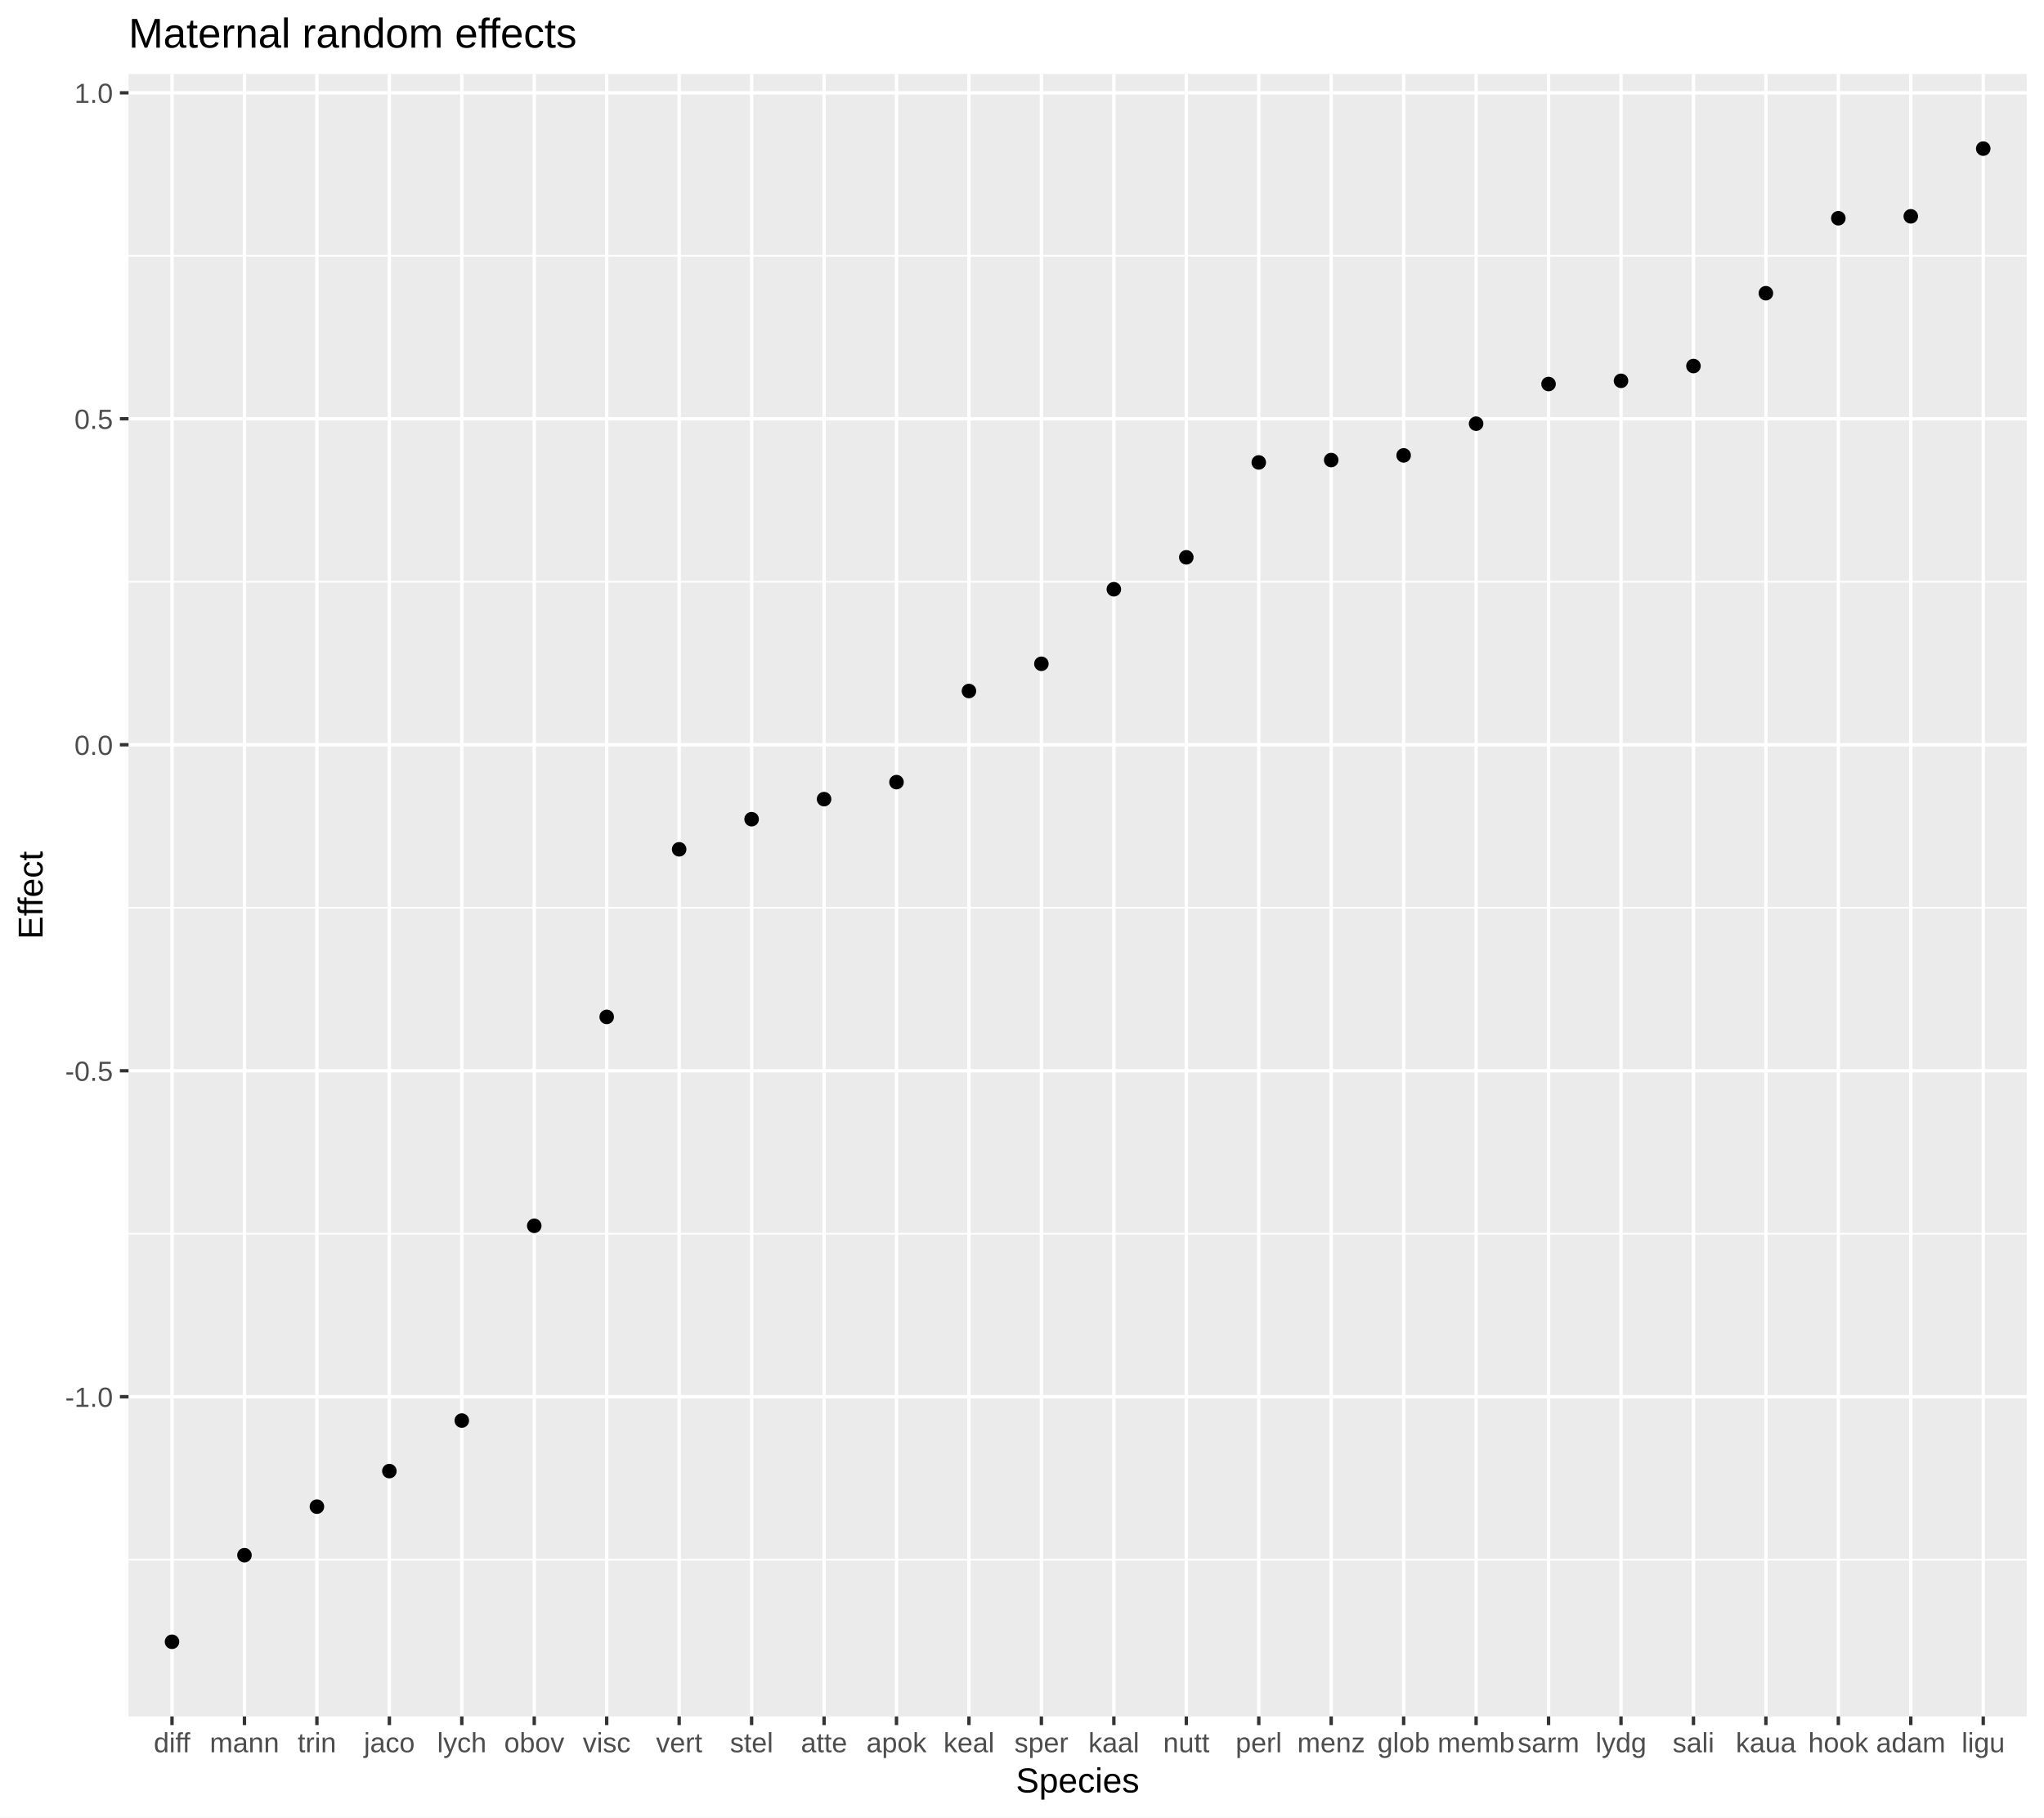
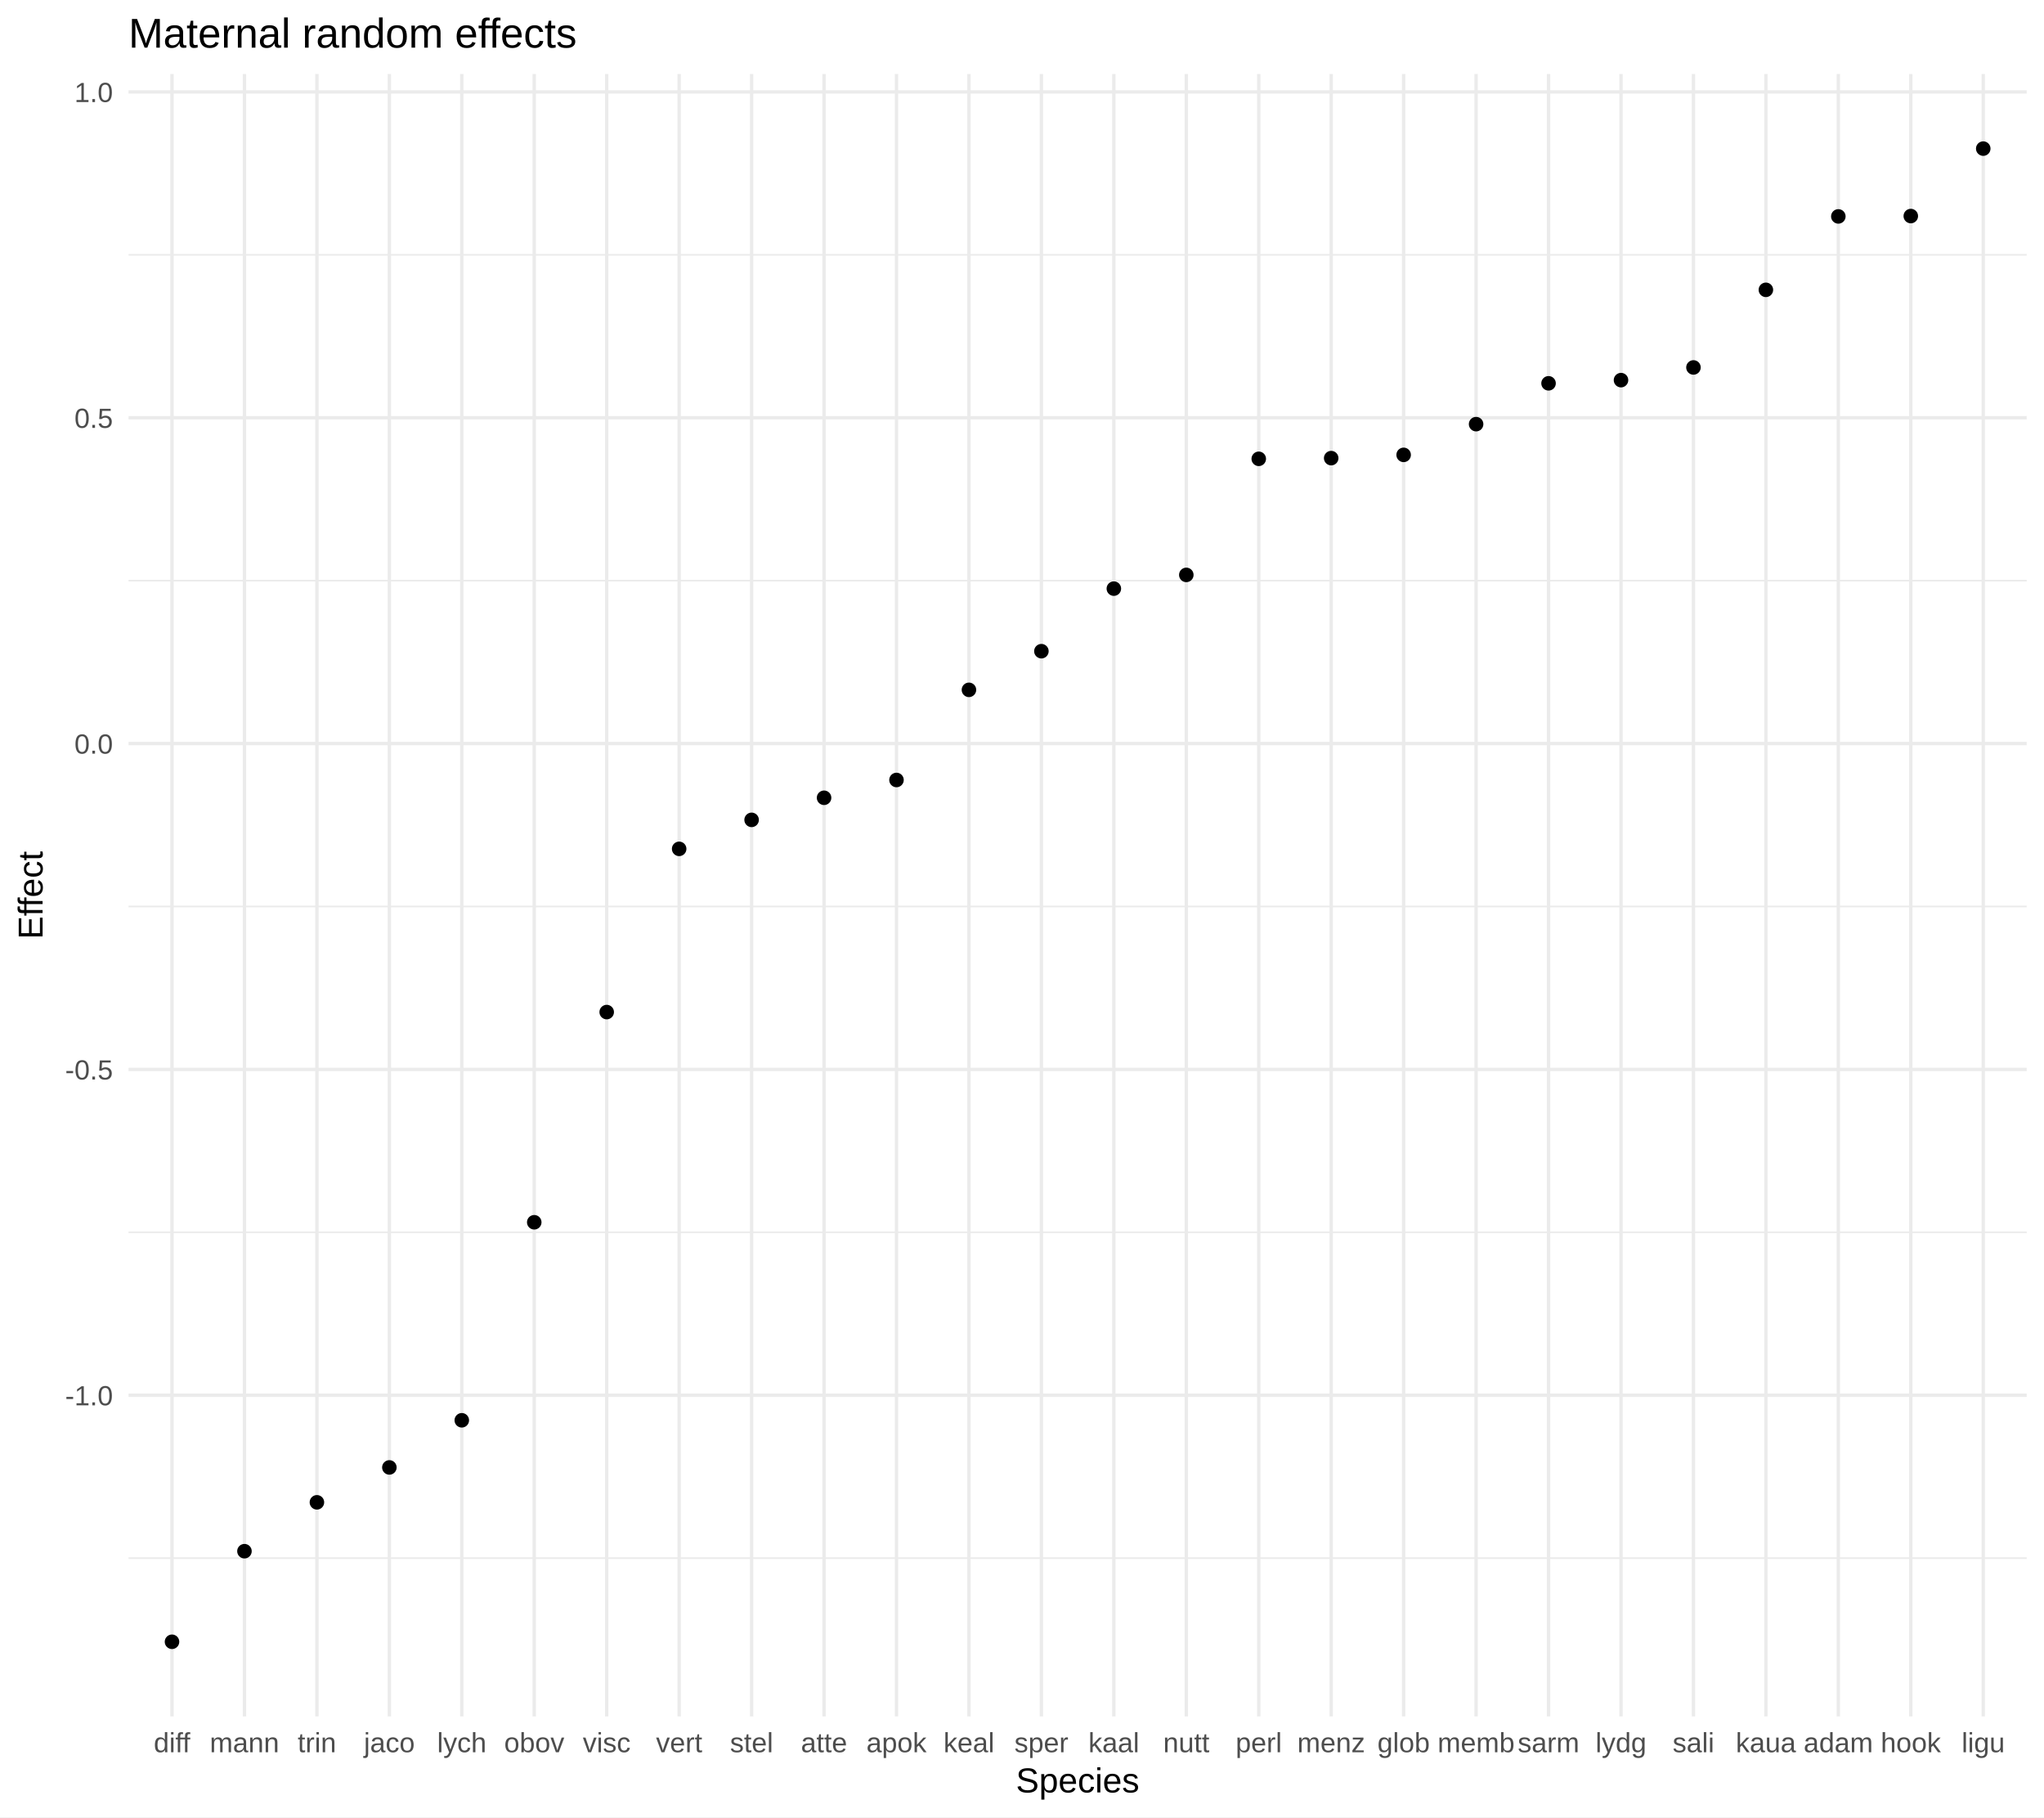
<svg xmlns="http://www.w3.org/2000/svg" class="svglite" width="648.00pt" height="576.00pt" viewBox="0 0 648.00 576.00">
  <defs>
    <style type="text/css">
    .svglite line, .svglite polyline, .svglite polygon, .svglite path, .svglite rect, .svglite circle {
      fill: none;
      stroke: #000000;
      stroke-linecap: round;
      stroke-linejoin: round;
      stroke-miterlimit: 10.00;
    }
    .svglite text {
      white-space: pre;
    }
  </style>
  </defs>
  <rect width="100%" height="100%" style="stroke: none; fill: #FFFFFF;" />
  <defs>
    <clipPath id="cpMC4wMHw2NDguMDB8MC4wMHw1NzYuMDA=">
      <rect x="0.00" y="0.00" width="648.00" height="576.00" />
    </clipPath>
  </defs>
  <g clip-path="url(#cpMC4wMHw2NDguMDB8MC4wMHw1NzYuMDA=)">
-     <rect x="0.00" y="0.00" width="648.00" height="576.00" style="stroke-width: 1.07; stroke: #FFFFFF; fill: #FFFFFF;" />
-   </g>
+ </g>
  <defs>
    <clipPath id="cpNDAuNzV8NjQyLjUyfDIzLjQ0fDU0NC4wMQ==">
      <rect x="40.75" y="23.44" width="601.77" height="520.58" />
    </clipPath>
  </defs>
  <g clip-path="url(#cpNDAuNzV8NjQyLjUyfDIzLjQ0fDU0NC4wMQ==)">
-     <rect x="40.75" y="23.44" width="601.77" height="520.58" style="stroke-width: 1.07; stroke: none; fill: #EBEBEB;" />
-     <polyline points="40.75,494.34 642.52,494.34 " style="stroke-width: 0.53; stroke: #FFFFFF; stroke-linecap: butt;" />
-     <polyline points="40.75,391.03 642.52,391.03 " style="stroke-width: 0.53; stroke: #FFFFFF; stroke-linecap: butt;" />
-     <polyline points="40.75,287.71 642.52,287.71 " style="stroke-width: 0.53; stroke: #FFFFFF; stroke-linecap: butt;" />
-     <polyline points="40.75,184.39 642.52,184.39 " style="stroke-width: 0.53; stroke: #FFFFFF; stroke-linecap: butt;" />
-     <polyline points="40.75,81.07 642.52,81.07 " style="stroke-width: 0.53; stroke: #FFFFFF; stroke-linecap: butt;" />
-     <polyline points="40.75,442.68 642.52,442.68 " style="stroke-width: 1.07; stroke: #FFFFFF; stroke-linecap: butt;" />
-     <polyline points="40.75,339.37 642.52,339.37 " style="stroke-width: 1.07; stroke: #FFFFFF; stroke-linecap: butt;" />
-     <polyline points="40.75,236.05 642.52,236.05 " style="stroke-width: 1.07; stroke: #FFFFFF; stroke-linecap: butt;" />
-     <polyline points="40.75,132.73 642.52,132.73 " style="stroke-width: 1.07; stroke: #FFFFFF; stroke-linecap: butt;" />
-     <polyline points="40.75,29.42 642.52,29.42 " style="stroke-width: 1.07; stroke: #FFFFFF; stroke-linecap: butt;" />
-     <polyline points="54.53,544.01 54.53,23.44 " style="stroke-width: 1.07; stroke: #FFFFFF; stroke-linecap: butt;" />
-     <polyline points="77.50,544.01 77.50,23.44 " style="stroke-width: 1.07; stroke: #FFFFFF; stroke-linecap: butt;" />
-     <polyline points="100.47,544.01 100.47,23.44 " style="stroke-width: 1.07; stroke: #FFFFFF; stroke-linecap: butt;" />
-     <polyline points="123.44,544.01 123.44,23.44 " style="stroke-width: 1.07; stroke: #FFFFFF; stroke-linecap: butt;" />
-     <polyline points="146.40,544.01 146.40,23.44 " style="stroke-width: 1.07; stroke: #FFFFFF; stroke-linecap: butt;" />
-     <polyline points="169.37,544.01 169.37,23.44 " style="stroke-width: 1.07; stroke: #FFFFFF; stroke-linecap: butt;" />
-     <polyline points="192.34,544.01 192.34,23.44 " style="stroke-width: 1.07; stroke: #FFFFFF; stroke-linecap: butt;" />
-     <polyline points="215.31,544.01 215.31,23.44 " style="stroke-width: 1.07; stroke: #FFFFFF; stroke-linecap: butt;" />
-     <polyline points="238.28,544.01 238.28,23.44 " style="stroke-width: 1.07; stroke: #FFFFFF; stroke-linecap: butt;" />
-     <polyline points="261.25,544.01 261.25,23.44 " style="stroke-width: 1.07; stroke: #FFFFFF; stroke-linecap: butt;" />
-     <polyline points="284.21,544.01 284.21,23.44 " style="stroke-width: 1.07; stroke: #FFFFFF; stroke-linecap: butt;" />
-     <polyline points="307.18,544.01 307.18,23.44 " style="stroke-width: 1.07; stroke: #FFFFFF; stroke-linecap: butt;" />
-     <polyline points="330.15,544.01 330.15,23.44 " style="stroke-width: 1.07; stroke: #FFFFFF; stroke-linecap: butt;" />
-     <polyline points="353.12,544.01 353.12,23.44 " style="stroke-width: 1.07; stroke: #FFFFFF; stroke-linecap: butt;" />
-     <polyline points="376.09,544.01 376.09,23.44 " style="stroke-width: 1.07; stroke: #FFFFFF; stroke-linecap: butt;" />
-     <polyline points="399.06,544.01 399.06,23.44 " style="stroke-width: 1.07; stroke: #FFFFFF; stroke-linecap: butt;" />
-     <polyline points="422.02,544.01 422.02,23.44 " style="stroke-width: 1.07; stroke: #FFFFFF; stroke-linecap: butt;" />
-     <polyline points="444.99,544.01 444.99,23.44 " style="stroke-width: 1.07; stroke: #FFFFFF; stroke-linecap: butt;" />
-     <polyline points="467.96,544.01 467.96,23.44 " style="stroke-width: 1.07; stroke: #FFFFFF; stroke-linecap: butt;" />
-     <polyline points="490.93,544.01 490.93,23.44 " style="stroke-width: 1.07; stroke: #FFFFFF; stroke-linecap: butt;" />
-     <polyline points="513.90,544.01 513.90,23.44 " style="stroke-width: 1.07; stroke: #FFFFFF; stroke-linecap: butt;" />
-     <polyline points="536.87,544.01 536.87,23.44 " style="stroke-width: 1.07; stroke: #FFFFFF; stroke-linecap: butt;" />
-     <polyline points="559.83,544.01 559.83,23.44 " style="stroke-width: 1.07; stroke: #FFFFFF; stroke-linecap: butt;" />
-     <polyline points="582.80,544.01 582.80,23.44 " style="stroke-width: 1.07; stroke: #FFFFFF; stroke-linecap: butt;" />
-     <polyline points="605.77,544.01 605.77,23.44 " style="stroke-width: 1.07; stroke: #FFFFFF; stroke-linecap: butt;" />
-     <polyline points="628.74,544.01 628.74,23.44 " style="stroke-width: 1.07; stroke: #FFFFFF; stroke-linecap: butt;" />
-     <circle cx="605.77" cy="68.56" r="1.95" style="stroke-width: 0.71; fill: #000000;" />
-     <circle cx="284.21" cy="247.89" r="1.95" style="stroke-width: 0.71; fill: #000000;" />
-     <circle cx="261.25" cy="253.28" r="1.95" style="stroke-width: 0.71; fill: #000000;" />
+     <polyline points="40.75,493.84 642.52,493.84 " style="stroke-width: 0.53; stroke: #EBEBEB; stroke-linecap: butt;" />
+     <polyline points="40.75,390.57 642.52,390.57 " style="stroke-width: 0.53; stroke: #EBEBEB; stroke-linecap: butt;" />
+     <polyline points="40.75,287.30 642.52,287.30 " style="stroke-width: 0.53; stroke: #EBEBEB; stroke-linecap: butt;" />
+     <polyline points="40.75,184.03 642.52,184.03 " style="stroke-width: 0.53; stroke: #EBEBEB; stroke-linecap: butt;" />
+     <polyline points="40.75,80.76 642.52,80.76 " style="stroke-width: 0.53; stroke: #EBEBEB; stroke-linecap: butt;" />
+     <polyline points="40.75,442.21 642.52,442.21 " style="stroke-width: 1.07; stroke: #EBEBEB; stroke-linecap: butt;" />
+     <polyline points="40.75,338.94 642.52,338.94 " style="stroke-width: 1.07; stroke: #EBEBEB; stroke-linecap: butt;" />
+     <polyline points="40.75,235.67 642.52,235.67 " style="stroke-width: 1.07; stroke: #EBEBEB; stroke-linecap: butt;" />
+     <polyline points="40.75,132.40 642.52,132.40 " style="stroke-width: 1.07; stroke: #EBEBEB; stroke-linecap: butt;" />
+     <polyline points="40.75,29.13 642.52,29.13 " style="stroke-width: 1.07; stroke: #EBEBEB; stroke-linecap: butt;" />
+     <polyline points="54.53,544.01 54.53,23.44 " style="stroke-width: 1.07; stroke: #EBEBEB; stroke-linecap: butt;" />
+     <polyline points="77.50,544.01 77.50,23.44 " style="stroke-width: 1.07; stroke: #EBEBEB; stroke-linecap: butt;" />
+     <polyline points="100.47,544.01 100.47,23.44 " style="stroke-width: 1.07; stroke: #EBEBEB; stroke-linecap: butt;" />
+     <polyline points="123.44,544.01 123.44,23.44 " style="stroke-width: 1.07; stroke: #EBEBEB; stroke-linecap: butt;" />
+     <polyline points="146.40,544.01 146.40,23.44 " style="stroke-width: 1.07; stroke: #EBEBEB; stroke-linecap: butt;" />
+     <polyline points="169.37,544.01 169.37,23.44 " style="stroke-width: 1.07; stroke: #EBEBEB; stroke-linecap: butt;" />
+     <polyline points="192.34,544.01 192.34,23.44 " style="stroke-width: 1.07; stroke: #EBEBEB; stroke-linecap: butt;" />
+     <polyline points="215.31,544.01 215.31,23.44 " style="stroke-width: 1.07; stroke: #EBEBEB; stroke-linecap: butt;" />
+     <polyline points="238.28,544.01 238.28,23.44 " style="stroke-width: 1.07; stroke: #EBEBEB; stroke-linecap: butt;" />
+     <polyline points="261.25,544.01 261.25,23.44 " style="stroke-width: 1.07; stroke: #EBEBEB; stroke-linecap: butt;" />
+     <polyline points="284.21,544.01 284.21,23.44 " style="stroke-width: 1.07; stroke: #EBEBEB; stroke-linecap: butt;" />
+     <polyline points="307.18,544.01 307.18,23.44 " style="stroke-width: 1.07; stroke: #EBEBEB; stroke-linecap: butt;" />
+     <polyline points="330.15,544.01 330.15,23.44 " style="stroke-width: 1.07; stroke: #EBEBEB; stroke-linecap: butt;" />
+     <polyline points="353.12,544.01 353.12,23.44 " style="stroke-width: 1.07; stroke: #EBEBEB; stroke-linecap: butt;" />
+     <polyline points="376.09,544.01 376.09,23.44 " style="stroke-width: 1.07; stroke: #EBEBEB; stroke-linecap: butt;" />
+     <polyline points="399.06,544.01 399.06,23.44 " style="stroke-width: 1.07; stroke: #EBEBEB; stroke-linecap: butt;" />
+     <polyline points="422.02,544.01 422.02,23.44 " style="stroke-width: 1.07; stroke: #EBEBEB; stroke-linecap: butt;" />
+     <polyline points="444.99,544.01 444.99,23.44 " style="stroke-width: 1.07; stroke: #EBEBEB; stroke-linecap: butt;" />
+     <polyline points="467.96,544.01 467.96,23.44 " style="stroke-width: 1.07; stroke: #EBEBEB; stroke-linecap: butt;" />
+     <polyline points="490.93,544.01 490.93,23.44 " style="stroke-width: 1.07; stroke: #EBEBEB; stroke-linecap: butt;" />
+     <polyline points="513.90,544.01 513.90,23.44 " style="stroke-width: 1.07; stroke: #EBEBEB; stroke-linecap: butt;" />
+     <polyline points="536.87,544.01 536.87,23.44 " style="stroke-width: 1.07; stroke: #EBEBEB; stroke-linecap: butt;" />
+     <polyline points="559.83,544.01 559.83,23.44 " style="stroke-width: 1.07; stroke: #EBEBEB; stroke-linecap: butt;" />
+     <polyline points="582.80,544.01 582.80,23.44 " style="stroke-width: 1.07; stroke: #EBEBEB; stroke-linecap: butt;" />
+     <polyline points="605.77,544.01 605.77,23.44 " style="stroke-width: 1.07; stroke: #EBEBEB; stroke-linecap: butt;" />
+     <polyline points="628.74,544.01 628.74,23.44 " style="stroke-width: 1.07; stroke: #EBEBEB; stroke-linecap: butt;" />
+     <circle cx="582.80" cy="68.59" r="1.95" style="stroke-width: 0.71; fill: #000000;" />
+     <circle cx="284.21" cy="247.21" r="1.95" style="stroke-width: 0.71; fill: #000000;" />
+     <circle cx="261.25" cy="252.85" r="1.95" style="stroke-width: 0.71; fill: #000000;" />
    <circle cx="54.53" cy="520.35" r="1.95" style="stroke-width: 0.71; fill: #000000;" />
-     <circle cx="444.99" cy="144.33" r="1.95" style="stroke-width: 0.71; fill: #000000;" />
-     <circle cx="582.80" cy="69.17" r="1.95" style="stroke-width: 0.71; fill: #000000;" />
-     <circle cx="123.44" cy="466.25" r="1.95" style="stroke-width: 0.71; fill: #000000;" />
-     <circle cx="353.12" cy="186.76" r="1.95" style="stroke-width: 0.71; fill: #000000;" />
-     <circle cx="559.83" cy="92.93" r="1.95" style="stroke-width: 0.71; fill: #000000;" />
-     <circle cx="307.18" cy="219.01" r="1.95" style="stroke-width: 0.71; fill: #000000;" />
+     <circle cx="444.99" cy="144.17" r="1.95" style="stroke-width: 0.71; fill: #000000;" />
+     <circle cx="605.77" cy="68.48" r="1.95" style="stroke-width: 0.71; fill: #000000;" />
+     <circle cx="123.44" cy="465.09" r="1.95" style="stroke-width: 0.71; fill: #000000;" />
+     <circle cx="353.12" cy="186.56" r="1.95" style="stroke-width: 0.71; fill: #000000;" />
+     <circle cx="559.83" cy="91.86" r="1.95" style="stroke-width: 0.71; fill: #000000;" />
+     <circle cx="307.18" cy="218.64" r="1.95" style="stroke-width: 0.71; fill: #000000;" />
    <circle cx="628.74" cy="47.10" r="1.95" style="stroke-width: 0.71; fill: #000000;" />
-     <circle cx="146.40" cy="450.24" r="1.95" style="stroke-width: 0.71; fill: #000000;" />
-     <circle cx="513.90" cy="120.70" r="1.95" style="stroke-width: 0.71; fill: #000000;" />
-     <circle cx="77.50" cy="492.91" r="1.95" style="stroke-width: 0.71; fill: #000000;" />
-     <circle cx="467.96" cy="134.28" r="1.95" style="stroke-width: 0.71; fill: #000000;" />
-     <circle cx="422.02" cy="145.81" r="1.95" style="stroke-width: 0.71; fill: #000000;" />
-     <circle cx="376.09" cy="176.64" r="1.95" style="stroke-width: 0.71; fill: #000000;" />
-     <circle cx="169.37" cy="388.51" r="1.95" style="stroke-width: 0.71; fill: #000000;" />
-     <circle cx="399.06" cy="146.56" r="1.95" style="stroke-width: 0.71; fill: #000000;" />
-     <circle cx="536.87" cy="116.01" r="1.95" style="stroke-width: 0.71; fill: #000000;" />
-     <circle cx="490.93" cy="121.71" r="1.95" style="stroke-width: 0.71; fill: #000000;" />
-     <circle cx="330.15" cy="210.38" r="1.95" style="stroke-width: 0.71; fill: #000000;" />
-     <circle cx="238.28" cy="259.64" r="1.95" style="stroke-width: 0.71; fill: #000000;" />
-     <circle cx="100.47" cy="477.52" r="1.95" style="stroke-width: 0.71; fill: #000000;" />
-     <circle cx="215.31" cy="269.18" r="1.95" style="stroke-width: 0.71; fill: #000000;" />
-     <circle cx="192.34" cy="322.30" r="1.95" style="stroke-width: 0.71; fill: #000000;" />
+     <circle cx="146.40" cy="450.15" r="1.95" style="stroke-width: 0.71; fill: #000000;" />
+     <circle cx="513.90" cy="120.48" r="1.95" style="stroke-width: 0.71; fill: #000000;" />
+     <circle cx="77.50" cy="491.64" r="1.95" style="stroke-width: 0.71; fill: #000000;" />
+     <circle cx="467.96" cy="134.43" r="1.95" style="stroke-width: 0.71; fill: #000000;" />
+     <circle cx="422.02" cy="145.20" r="1.95" style="stroke-width: 0.71; fill: #000000;" />
+     <circle cx="376.09" cy="182.21" r="1.95" style="stroke-width: 0.71; fill: #000000;" />
+     <circle cx="169.37" cy="387.39" r="1.95" style="stroke-width: 0.71; fill: #000000;" />
+     <circle cx="399.06" cy="145.42" r="1.95" style="stroke-width: 0.71; fill: #000000;" />
+     <circle cx="536.87" cy="116.46" r="1.95" style="stroke-width: 0.71; fill: #000000;" />
+     <circle cx="490.93" cy="121.49" r="1.95" style="stroke-width: 0.71; fill: #000000;" />
+     <circle cx="330.15" cy="206.39" r="1.95" style="stroke-width: 0.71; fill: #000000;" />
+     <circle cx="238.28" cy="259.85" r="1.95" style="stroke-width: 0.71; fill: #000000;" />
+     <circle cx="100.47" cy="476.15" r="1.95" style="stroke-width: 0.71; fill: #000000;" />
+     <circle cx="215.31" cy="269.04" r="1.95" style="stroke-width: 0.71; fill: #000000;" />
+     <circle cx="192.34" cy="320.77" r="1.95" style="stroke-width: 0.71; fill: #000000;" />
  </g>
  <g clip-path="url(#cpMC4wMHw2NDguMDB8MC4wMHw1NzYuMDA=)">
-     <text x="35.82" y="445.89" text-anchor="end" style="font-size: 8.80px;fill: #4D4D4D; font-family: &quot;Arial&quot;;">-1.0</text>
-     <text x="35.82" y="342.57" text-anchor="end" style="font-size: 8.80px;fill: #4D4D4D; font-family: &quot;Arial&quot;;">-0.5</text>
-     <text x="35.82" y="239.26" text-anchor="end" style="font-size: 8.80px;fill: #4D4D4D; font-family: &quot;Arial&quot;;">0.0</text>
-     <text x="35.82" y="135.94" text-anchor="end" style="font-size: 8.80px;fill: #4D4D4D; font-family: &quot;Arial&quot;;">0.5</text>
-     <text x="35.82" y="32.62" text-anchor="end" style="font-size: 8.80px;fill: #4D4D4D; font-family: &quot;Arial&quot;;">1.0</text>
-     <polyline points="38.01,442.68 40.75,442.68 " style="stroke-width: 1.07; stroke: #333333; stroke-linecap: butt;" />
-     <polyline points="38.01,339.37 40.75,339.37 " style="stroke-width: 1.07; stroke: #333333; stroke-linecap: butt;" />
-     <polyline points="38.01,236.05 40.75,236.05 " style="stroke-width: 1.07; stroke: #333333; stroke-linecap: butt;" />
-     <polyline points="38.01,132.73 40.75,132.73 " style="stroke-width: 1.07; stroke: #333333; stroke-linecap: butt;" />
-     <polyline points="38.01,29.42 40.75,29.42 " style="stroke-width: 1.07; stroke: #333333; stroke-linecap: butt;" />
-     <polyline points="54.53,546.75 54.53,544.01 " style="stroke-width: 1.07; stroke: #333333; stroke-linecap: butt;" />
-     <polyline points="77.50,546.75 77.50,544.01 " style="stroke-width: 1.07; stroke: #333333; stroke-linecap: butt;" />
-     <polyline points="100.47,546.75 100.47,544.01 " style="stroke-width: 1.07; stroke: #333333; stroke-linecap: butt;" />
-     <polyline points="123.44,546.75 123.44,544.01 " style="stroke-width: 1.07; stroke: #333333; stroke-linecap: butt;" />
-     <polyline points="146.40,546.75 146.40,544.01 " style="stroke-width: 1.07; stroke: #333333; stroke-linecap: butt;" />
-     <polyline points="169.37,546.75 169.37,544.01 " style="stroke-width: 1.07; stroke: #333333; stroke-linecap: butt;" />
-     <polyline points="192.34,546.75 192.34,544.01 " style="stroke-width: 1.07; stroke: #333333; stroke-linecap: butt;" />
-     <polyline points="215.31,546.75 215.31,544.01 " style="stroke-width: 1.07; stroke: #333333; stroke-linecap: butt;" />
-     <polyline points="238.28,546.75 238.28,544.01 " style="stroke-width: 1.07; stroke: #333333; stroke-linecap: butt;" />
-     <polyline points="261.25,546.75 261.25,544.01 " style="stroke-width: 1.07; stroke: #333333; stroke-linecap: butt;" />
-     <polyline points="284.21,546.75 284.21,544.01 " style="stroke-width: 1.07; stroke: #333333; stroke-linecap: butt;" />
-     <polyline points="307.18,546.75 307.18,544.01 " style="stroke-width: 1.07; stroke: #333333; stroke-linecap: butt;" />
-     <polyline points="330.15,546.75 330.15,544.01 " style="stroke-width: 1.07; stroke: #333333; stroke-linecap: butt;" />
-     <polyline points="353.12,546.75 353.12,544.01 " style="stroke-width: 1.07; stroke: #333333; stroke-linecap: butt;" />
-     <polyline points="376.09,546.75 376.09,544.01 " style="stroke-width: 1.07; stroke: #333333; stroke-linecap: butt;" />
-     <polyline points="399.06,546.75 399.06,544.01 " style="stroke-width: 1.07; stroke: #333333; stroke-linecap: butt;" />
-     <polyline points="422.02,546.75 422.02,544.01 " style="stroke-width: 1.07; stroke: #333333; stroke-linecap: butt;" />
-     <polyline points="444.99,546.75 444.99,544.01 " style="stroke-width: 1.07; stroke: #333333; stroke-linecap: butt;" />
-     <polyline points="467.96,546.75 467.96,544.01 " style="stroke-width: 1.07; stroke: #333333; stroke-linecap: butt;" />
-     <polyline points="490.93,546.75 490.93,544.01 " style="stroke-width: 1.07; stroke: #333333; stroke-linecap: butt;" />
-     <polyline points="513.90,546.75 513.90,544.01 " style="stroke-width: 1.07; stroke: #333333; stroke-linecap: butt;" />
-     <polyline points="536.87,546.75 536.87,544.01 " style="stroke-width: 1.07; stroke: #333333; stroke-linecap: butt;" />
-     <polyline points="559.83,546.75 559.83,544.01 " style="stroke-width: 1.07; stroke: #333333; stroke-linecap: butt;" />
-     <polyline points="582.80,546.75 582.80,544.01 " style="stroke-width: 1.07; stroke: #333333; stroke-linecap: butt;" />
-     <polyline points="605.77,546.75 605.77,544.01 " style="stroke-width: 1.07; stroke: #333333; stroke-linecap: butt;" />
-     <polyline points="628.74,546.75 628.74,544.01 " style="stroke-width: 1.07; stroke: #333333; stroke-linecap: butt;" />
+     <text x="35.82" y="445.41" text-anchor="end" style="font-size: 8.80px;fill: #4D4D4D; font-family: &quot;Arial&quot;;">-1.0</text>
+     <text x="35.82" y="342.14" text-anchor="end" style="font-size: 8.80px;fill: #4D4D4D; font-family: &quot;Arial&quot;;">-0.5</text>
+     <text x="35.82" y="238.87" text-anchor="end" style="font-size: 8.80px;fill: #4D4D4D; font-family: &quot;Arial&quot;;">0.0</text>
+     <text x="35.82" y="135.61" text-anchor="end" style="font-size: 8.80px;fill: #4D4D4D; font-family: &quot;Arial&quot;;">0.5</text>
+     <text x="35.82" y="32.34" text-anchor="end" style="font-size: 8.80px;fill: #4D4D4D; font-family: &quot;Arial&quot;;">1.0</text>
    <text x="54.53" y="555.36" text-anchor="middle" style="font-size: 8.80px;fill: #4D4D4D; font-family: &quot;Arial&quot;;">diff</text>
    <text x="77.50" y="555.36" text-anchor="middle" style="font-size: 8.80px;fill: #4D4D4D; font-family: &quot;Arial&quot;;">mann</text>
    <text x="100.47" y="555.36" text-anchor="middle" style="font-size: 8.80px;fill: #4D4D4D; font-family: &quot;Arial&quot;;">trin</text>
    <text x="123.44" y="555.36" text-anchor="middle" style="font-size: 8.80px;fill: #4D4D4D; font-family: &quot;Arial&quot;;">jaco</text>
    <text x="146.40" y="555.36" text-anchor="middle" style="font-size: 8.80px;fill: #4D4D4D; font-family: &quot;Arial&quot;;">lych</text>
    <text x="169.37" y="555.36" text-anchor="middle" style="font-size: 8.80px;fill: #4D4D4D; font-family: &quot;Arial&quot;;">obov</text>
    <text x="192.34" y="555.36" text-anchor="middle" style="font-size: 8.80px;fill: #4D4D4D; font-family: &quot;Arial&quot;;">visc</text>
    <text x="215.31" y="555.36" text-anchor="middle" style="font-size: 8.80px;fill: #4D4D4D; font-family: &quot;Arial&quot;;">vert</text>
    <text x="238.28" y="555.36" text-anchor="middle" style="font-size: 8.80px;fill: #4D4D4D; font-family: &quot;Arial&quot;;">stel</text>
    <text x="261.25" y="555.36" text-anchor="middle" style="font-size: 8.80px;fill: #4D4D4D; font-family: &quot;Arial&quot;;">atte</text>
    <text x="284.21" y="555.36" text-anchor="middle" style="font-size: 8.80px;fill: #4D4D4D; font-family: &quot;Arial&quot;;">apok</text>
    <text x="307.18" y="555.36" text-anchor="middle" style="font-size: 8.80px;fill: #4D4D4D; font-family: &quot;Arial&quot;;">keal</text>
    <text x="330.15" y="555.36" text-anchor="middle" style="font-size: 8.80px;fill: #4D4D4D; font-family: &quot;Arial&quot;;">sper</text>
    <text x="353.12" y="555.36" text-anchor="middle" style="font-size: 8.80px;fill: #4D4D4D; font-family: &quot;Arial&quot;;">kaal</text>
    <text x="376.09" y="555.36" text-anchor="middle" style="font-size: 8.80px;fill: #4D4D4D; font-family: &quot;Arial&quot;;">nutt</text>
    <text x="399.06" y="555.36" text-anchor="middle" style="font-size: 8.80px;fill: #4D4D4D; font-family: &quot;Arial&quot;;">perl</text>
    <text x="422.02" y="555.36" text-anchor="middle" style="font-size: 8.80px;fill: #4D4D4D; font-family: &quot;Arial&quot;;">menz</text>
    <text x="444.99" y="555.36" text-anchor="middle" style="font-size: 8.80px;fill: #4D4D4D; font-family: &quot;Arial&quot;;">glob</text>
    <text x="467.96" y="555.36" text-anchor="middle" style="font-size: 8.80px;fill: #4D4D4D; font-family: &quot;Arial&quot;;">memb</text>
    <text x="490.93" y="555.36" text-anchor="middle" style="font-size: 8.80px;fill: #4D4D4D; font-family: &quot;Arial&quot;;">sarm</text>
    <text x="513.90" y="555.36" text-anchor="middle" style="font-size: 8.80px;fill: #4D4D4D; font-family: &quot;Arial&quot;;">lydg</text>
    <text x="536.87" y="555.36" text-anchor="middle" style="font-size: 8.80px;fill: #4D4D4D; font-family: &quot;Arial&quot;;">sali</text>
    <text x="559.83" y="555.36" text-anchor="middle" style="font-size: 8.80px;fill: #4D4D4D; font-family: &quot;Arial&quot;;">kaua</text>
-     <text x="582.80" y="555.36" text-anchor="middle" style="font-size: 8.80px;fill: #4D4D4D; font-family: &quot;Arial&quot;;">hook</text>
-     <text x="605.77" y="555.36" text-anchor="middle" style="font-size: 8.80px;fill: #4D4D4D; font-family: &quot;Arial&quot;;">adam</text>
+     <text x="582.80" y="555.36" text-anchor="middle" style="font-size: 8.80px;fill: #4D4D4D; font-family: &quot;Arial&quot;;">adam</text>
+     <text x="605.77" y="555.36" text-anchor="middle" style="font-size: 8.80px;fill: #4D4D4D; font-family: &quot;Arial&quot;;">hook</text>
    <text x="628.74" y="555.36" text-anchor="middle" style="font-size: 8.80px;fill: #4D4D4D; font-family: &quot;Arial&quot;;">ligu</text>
    <text x="341.63" y="568.10" text-anchor="middle" style="font-size: 11.00px; font-family: &quot;Arial&quot;;">Species</text>
    <text transform="translate(13.50,283.73) rotate(-90)" text-anchor="middle" style="font-size: 11.00px; font-family: &quot;Arial&quot;;">Effect</text>
    <text x="40.75" y="15.10" style="font-size: 13.20px; font-family: &quot;Arial&quot;;">Maternal random effects</text>
  </g>
</svg>
